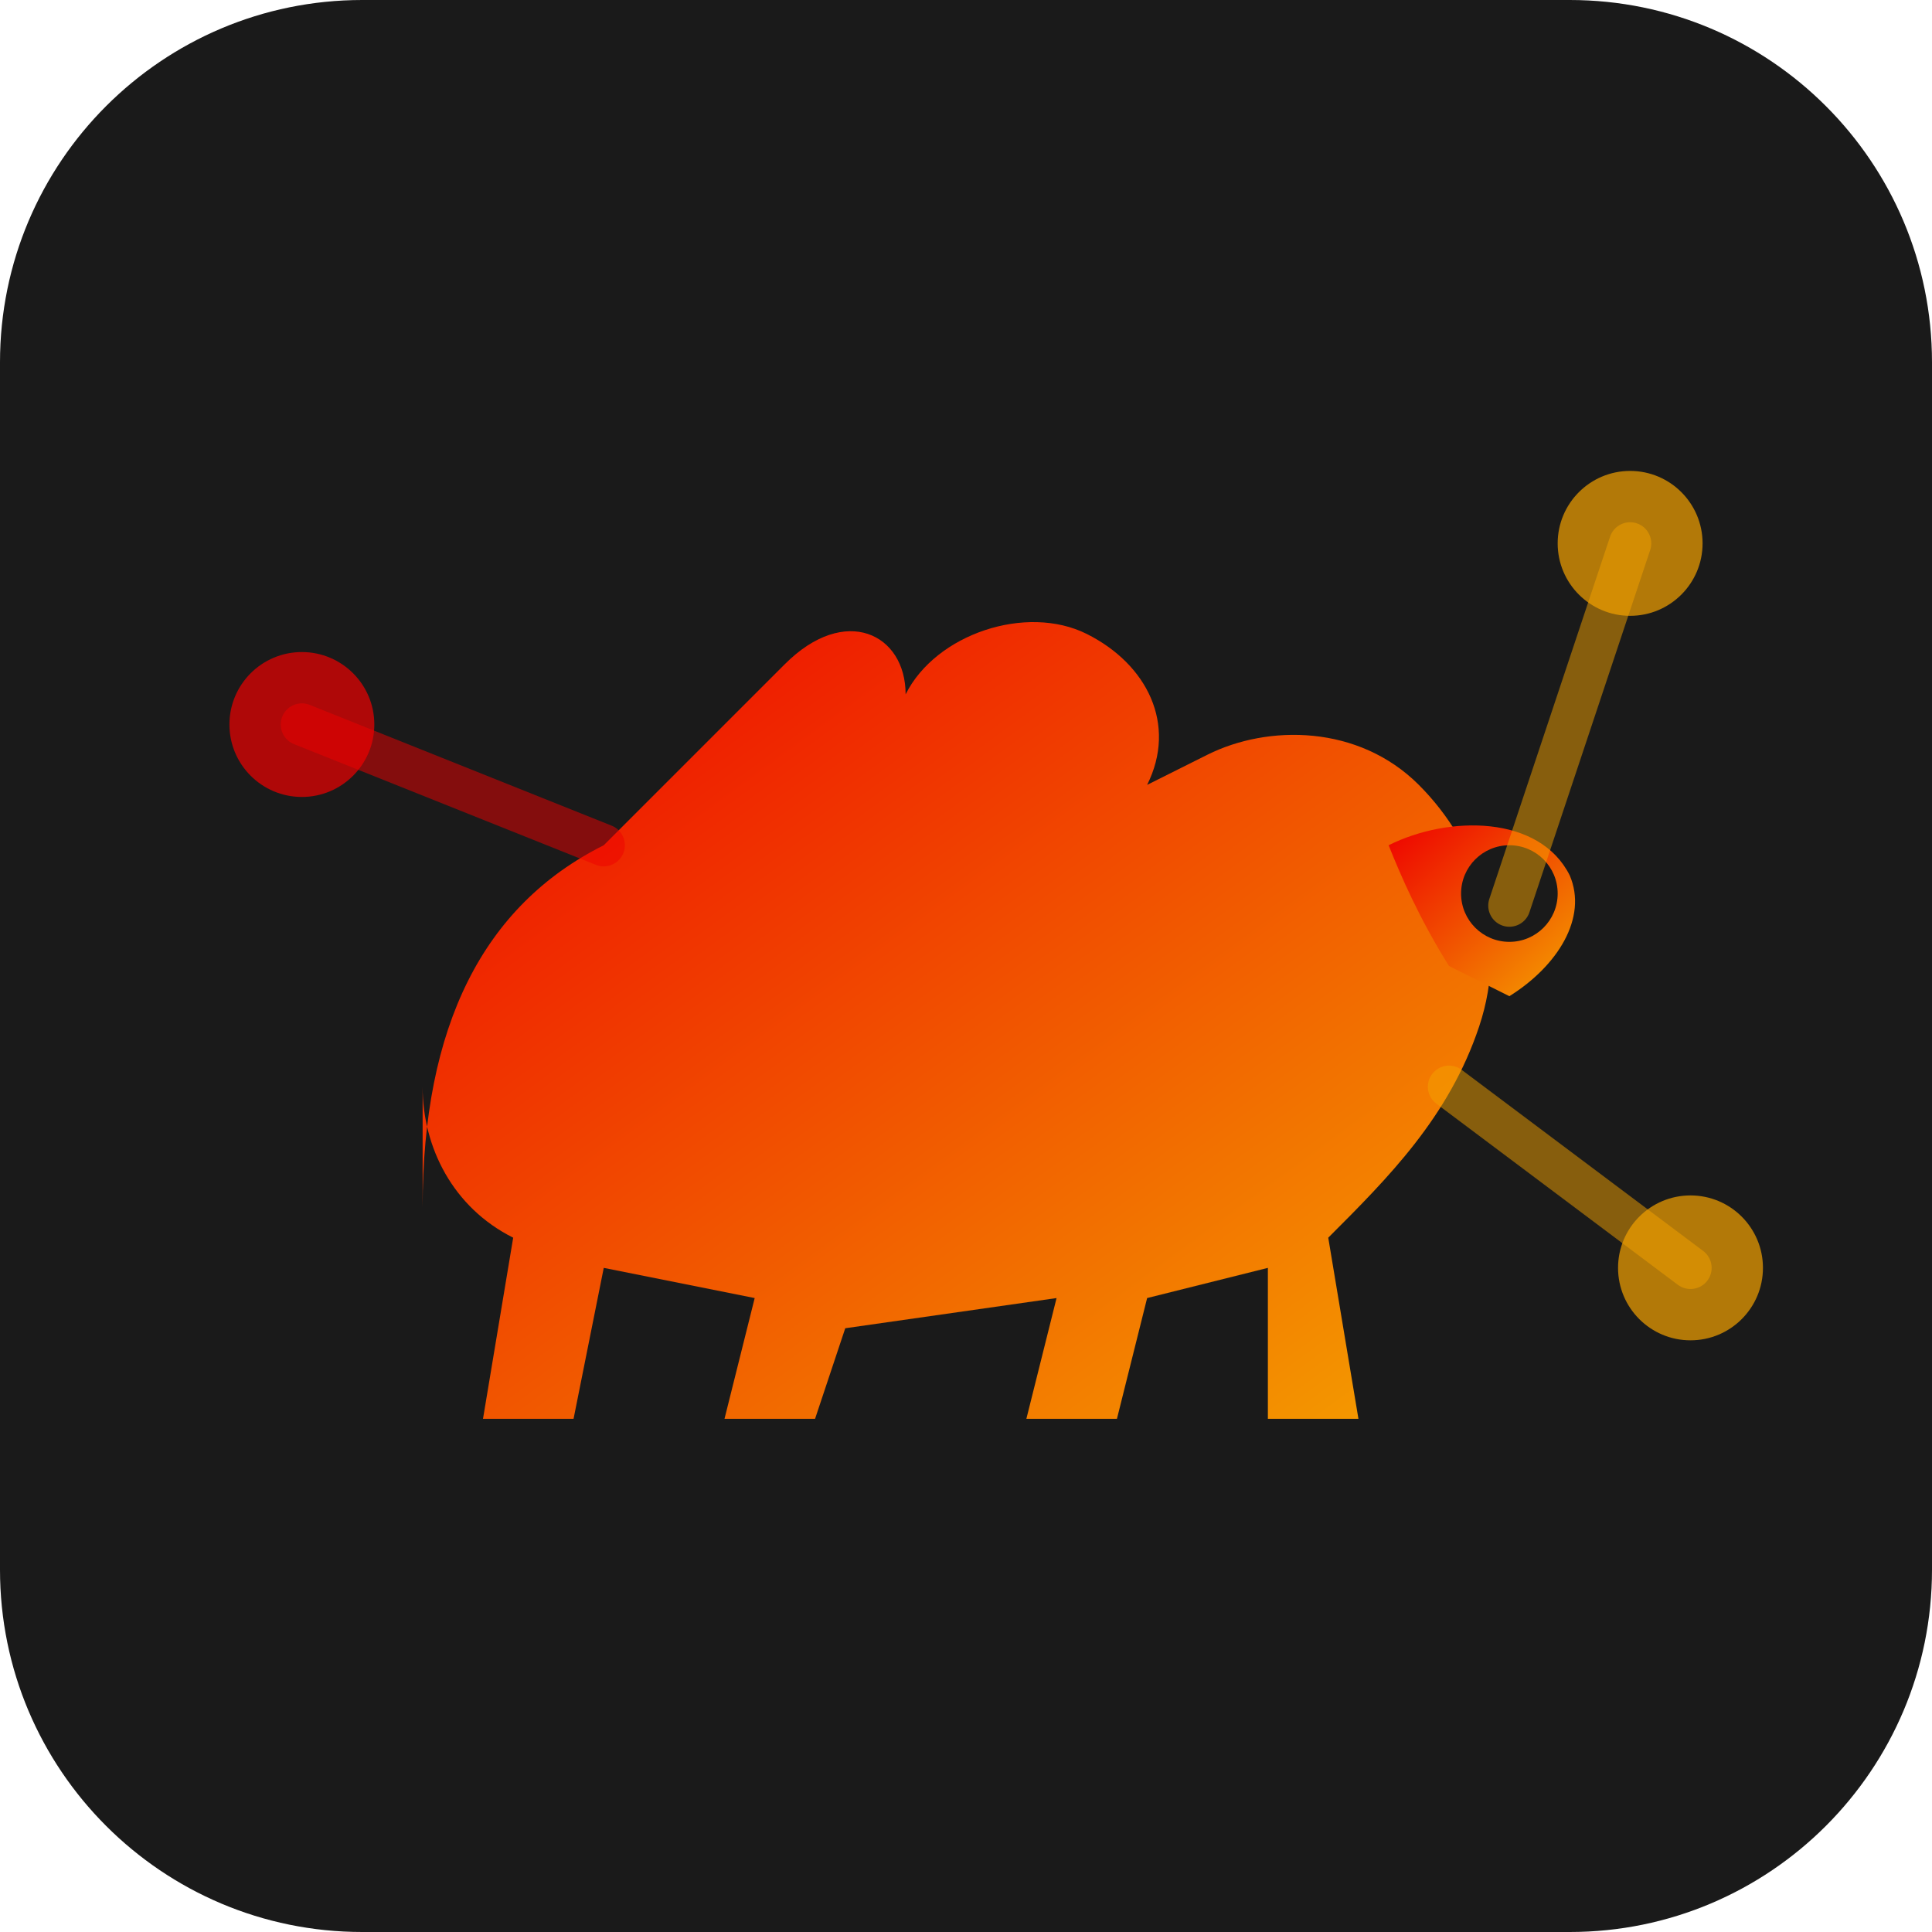
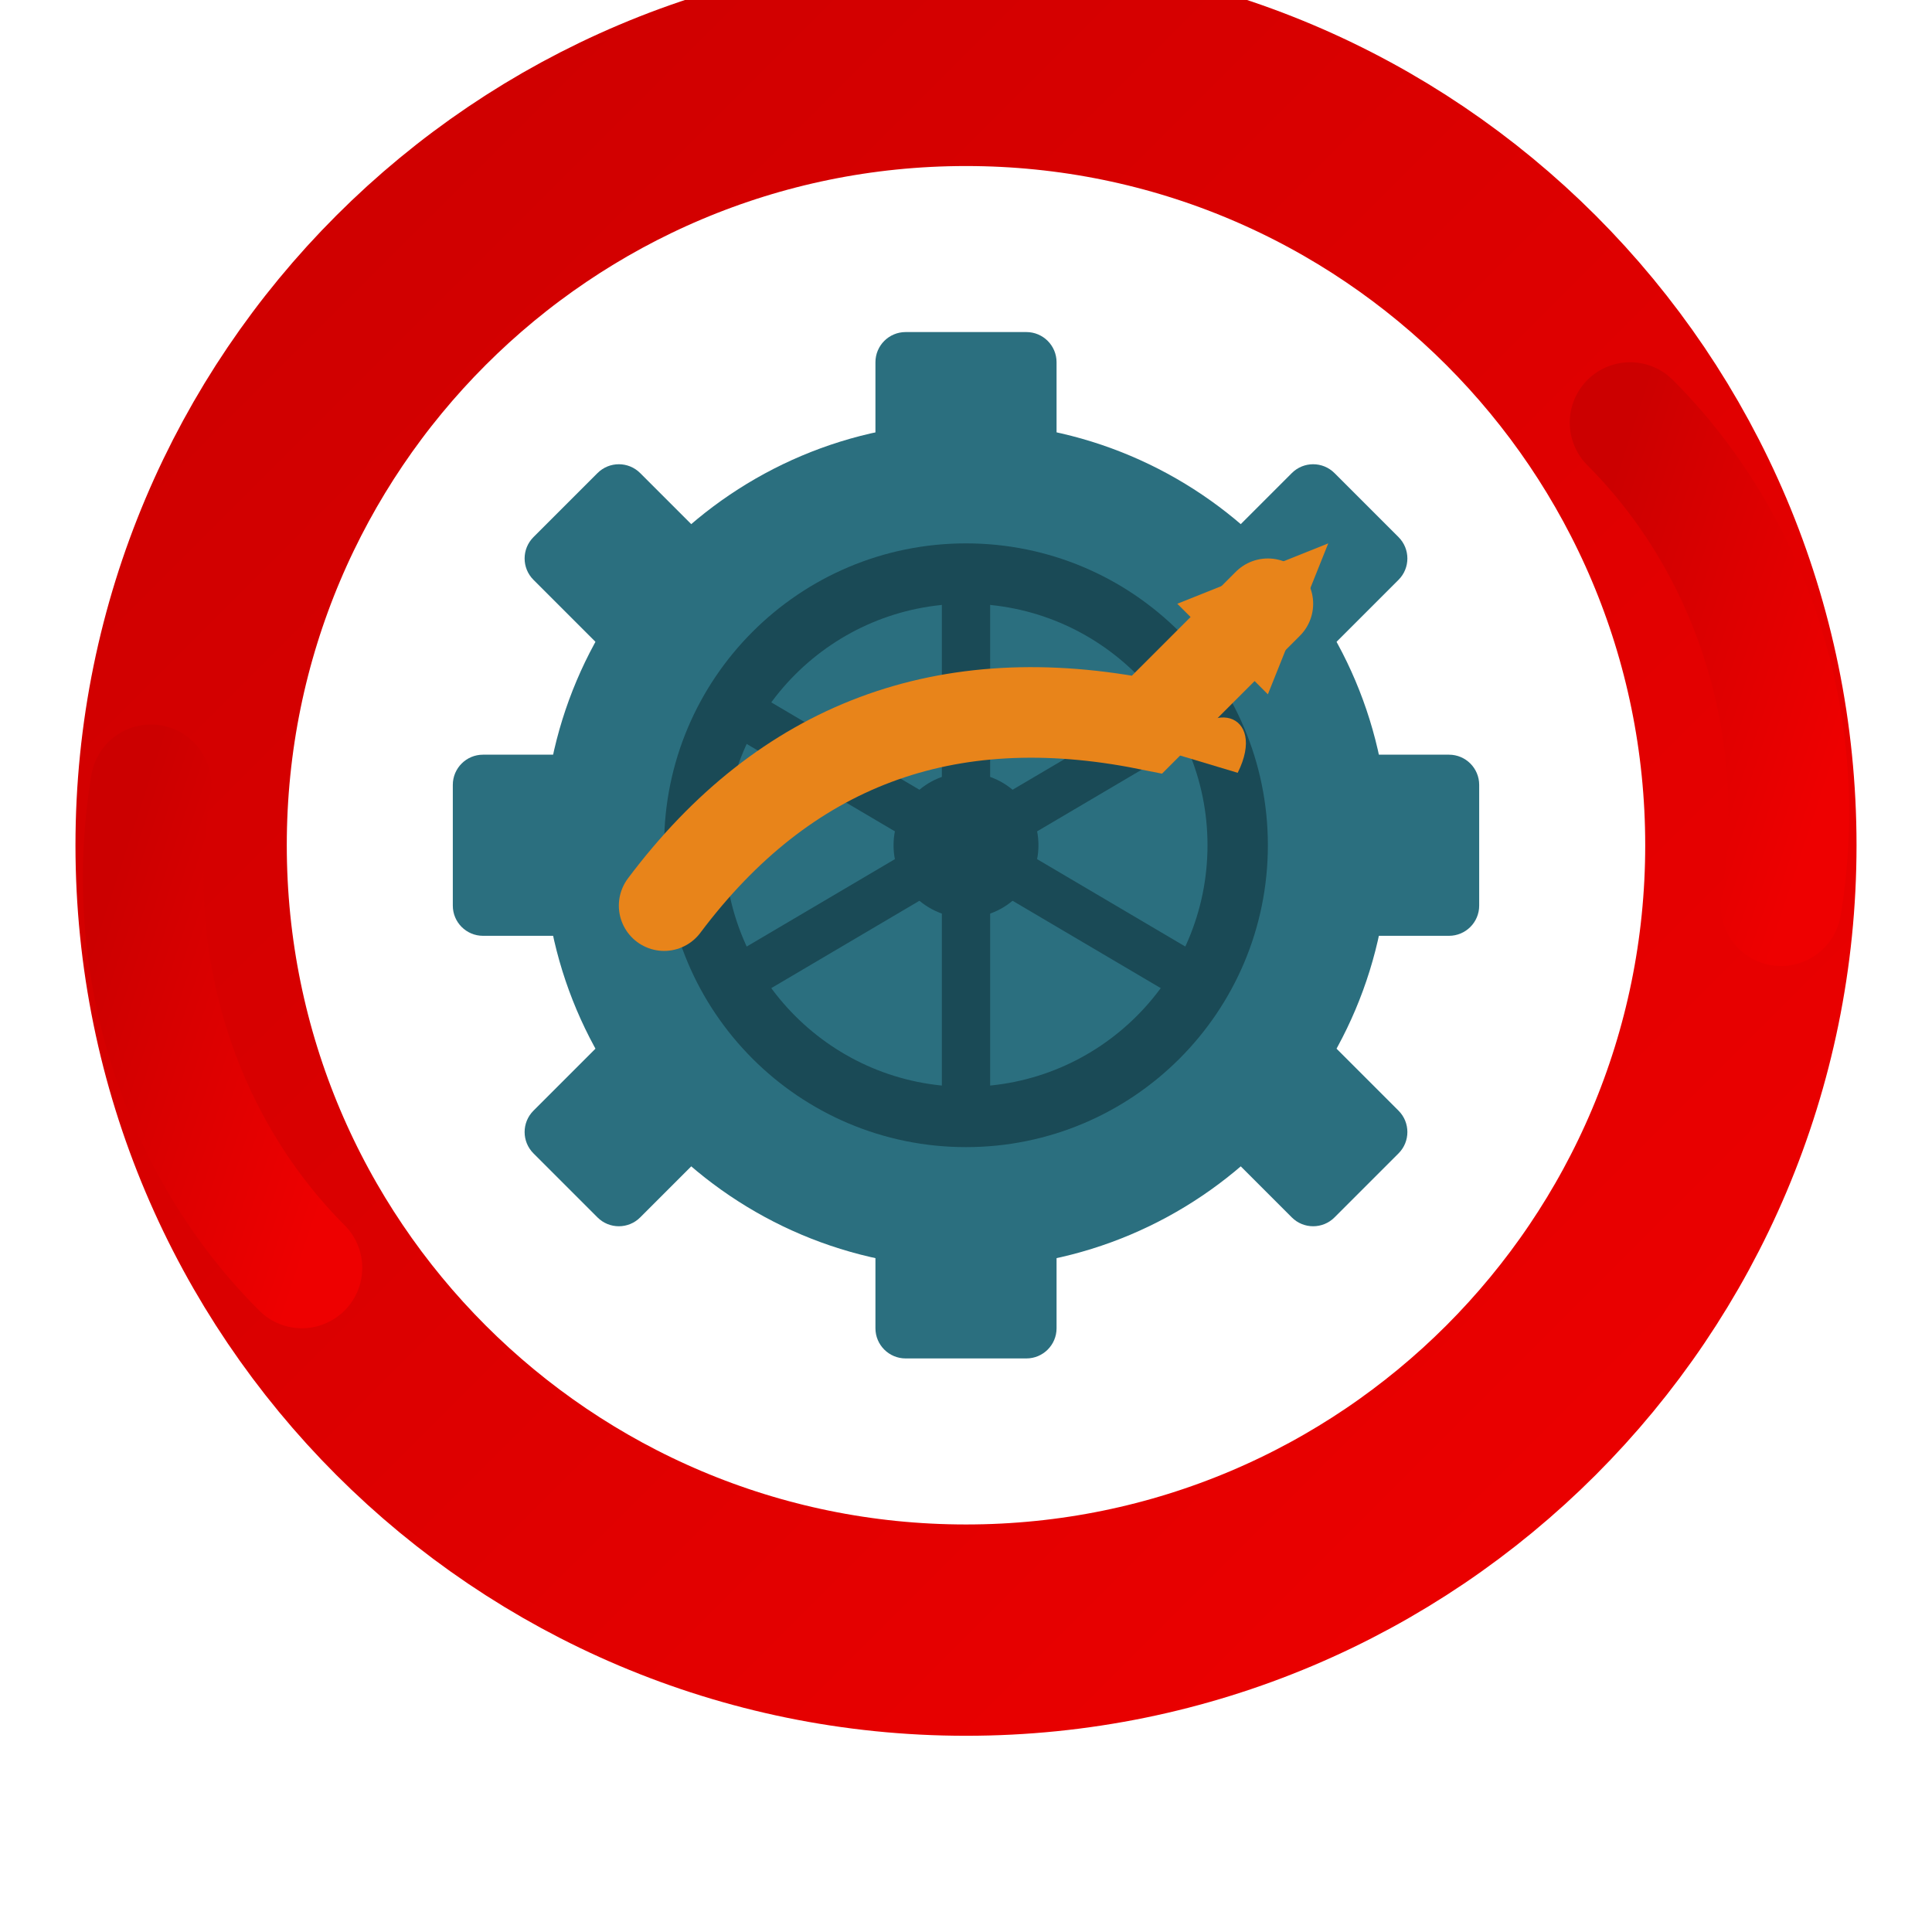
<svg xmlns="http://www.w3.org/2000/svg" viewBox="0 0 32 32">
  <defs>
-     <linearGradient id="fg" x1="0%" y1="0%" x2="100%" y2="100%">
-       <stop offset="0%" stop-color="#EE0000" />
-       <stop offset="100%" stop-color="#F4A100" />
+     <linearGradient id="rg" x1="0%" y1="0%" x2="100%" y2="100%">
+       <stop offset="0%" stop-color="#CC0000" />
+       <stop offset="100%" stop-color="#EE0000" />
    </linearGradient>
  </defs>
-   <rect width="32" height="32" rx="6" fill="#1A1A1A" />
-   <path d="M 7 20 C 7 17, 8 15, 10 14 C 11 13, 12 12, 13 11 C 14 10, 15 10.5, 15 11.5 C 15.5 10.5, 17 10, 18 10.5 C 19 11, 19.5 12, 19 13 L 20 12.5 C 21 12, 22.5 12, 23.5 13 C 24.5 14, 25 15.5, 24.5 17 C 24 18.5, 23 19.5, 22 20.5 L 22.5 23.5 L 21 23.5 L 21 21 L 19 21.5 L 18.5 23.5 L 17 23.5 L 17.5 21.5 L 14 22 L 13.5 23.5 L 12 23.5 L 12.5 21.5 L 10 21 L 9.5 23.5 L 8 23.5 L 8.5 20.5 C 7.5 20, 7 19, 7 18 Z" fill="url(#fg)" />
-   <path d="M 23 14 C 24 13.5, 25.5 13.5, 26 14.5 C 26.3 15.2, 25.8 16, 25 16.5 L 24 16 C 23.5 15.2, 23.2 14.5, 23 14 Z" fill="url(#fg)" />
-   <circle cx="25" cy="14.8" r="0.8" fill="#1A1A1A" />
-   <circle cx="5" cy="12" r="1.2" fill="#EE0000" opacity="0.7" />
-   <circle cx="27" cy="9" r="1.2" fill="#F4A100" opacity="0.7" />
-   <circle cx="28" cy="21" r="1.2" fill="#F4A100" opacity="0.7" />
-   <line x1="5" y1="12" x2="10" y2="14" stroke="#EE0000" stroke-width="0.7" stroke-linecap="round" opacity="0.5" />
-   <line x1="25" y1="15" x2="27" y2="9" stroke="#F4A100" stroke-width="0.7" stroke-linecap="round" opacity="0.5" />
-   <line x1="24" y1="18" x2="28" y2="21" stroke="#F4A100" stroke-width="0.7" stroke-linecap="round" opacity="0.5" />
+   <circle cx="16" cy="14" r="13" fill="none" stroke="url(#rg)" stroke-width="3.5" />
+   <path d="M 27 7 C 29 9, 30 12, 29.5 15" stroke="url(#rg)" stroke-width="2" fill="none" stroke-linecap="round" />
+   <path d="M 5 21 C 3 19, 2 16, 2.5 13" stroke="url(#rg)" stroke-width="2" fill="none" stroke-linecap="round" />
+   <circle cx="16" cy="14" r="7" fill="#2B6F7F" />
+   <rect x="14.5" y="5.5" width="3" height="3" rx="0.5" fill="#2B6F7F" />
+   <rect x="14.5" y="19.5" width="3" height="3" rx="0.5" fill="#2B6F7F" />
+   <rect x="7.5" y="12.5" width="3" height="3" rx="0.5" fill="#2B6F7F" />
+   <rect x="21.5" y="12.5" width="3" height="3" rx="0.5" fill="#2B6F7F" />
+   <rect x="9" y="8" width="2.5" height="2.5" rx="0.5" fill="#2B6F7F" transform="rotate(45 10.25 9.25)" />
+   <rect x="20.5" y="8" width="2.5" height="2.5" rx="0.5" fill="#2B6F7F" transform="rotate(45 21.75 9.25)" />
+   <rect x="9" y="17.5" width="2.5" height="2.5" rx="0.5" fill="#2B6F7F" transform="rotate(45 10.25 18.75)" />
+   <rect x="20.5" y="17.5" width="2.5" height="2.5" rx="0.5" fill="#2B6F7F" transform="rotate(45 21.75 18.75)" />
+   <circle cx="16" cy="14" r="4.5" fill="none" stroke="#1A4A56" stroke-width="1" />
+   <circle cx="16" cy="14" r="1.2" fill="#1A4A56" />
+   <line x1="16" y1="9.5" x2="16" y2="14" stroke="#1A4A56" stroke-width="0.8" />
+   <line x1="16" y1="14" x2="16" y2="18.5" stroke="#1A4A56" stroke-width="0.8" />
+   <line x1="12.1" y1="11.7" x2="16" y2="14" stroke="#1A4A56" stroke-width="0.8" />
+   <line x1="16" y1="14" x2="19.9" y2="16.3" stroke="#1A4A56" stroke-width="0.8" />
+   <line x1="19.9" y1="11.7" x2="16" y2="14" stroke="#1A4A56" stroke-width="0.8" />
+   <line x1="16" y1="14" x2="12.1" y2="16.3" stroke="#1A4A56" stroke-width="0.8" />
+   <path d="M 11 15 Q 14 11, 19 12 L 21 10" stroke="#E8841A" stroke-width="1.5" fill="none" stroke-linecap="round" />
+   <polygon points="22,9 21,11.5 19.5,10" fill="#E8841A" />
+   <path d="M 19.5 12.5 C 20 11.5, 21 11.8, 20.5 12.8" fill="#E8841A" stroke="none" />
</svg>
